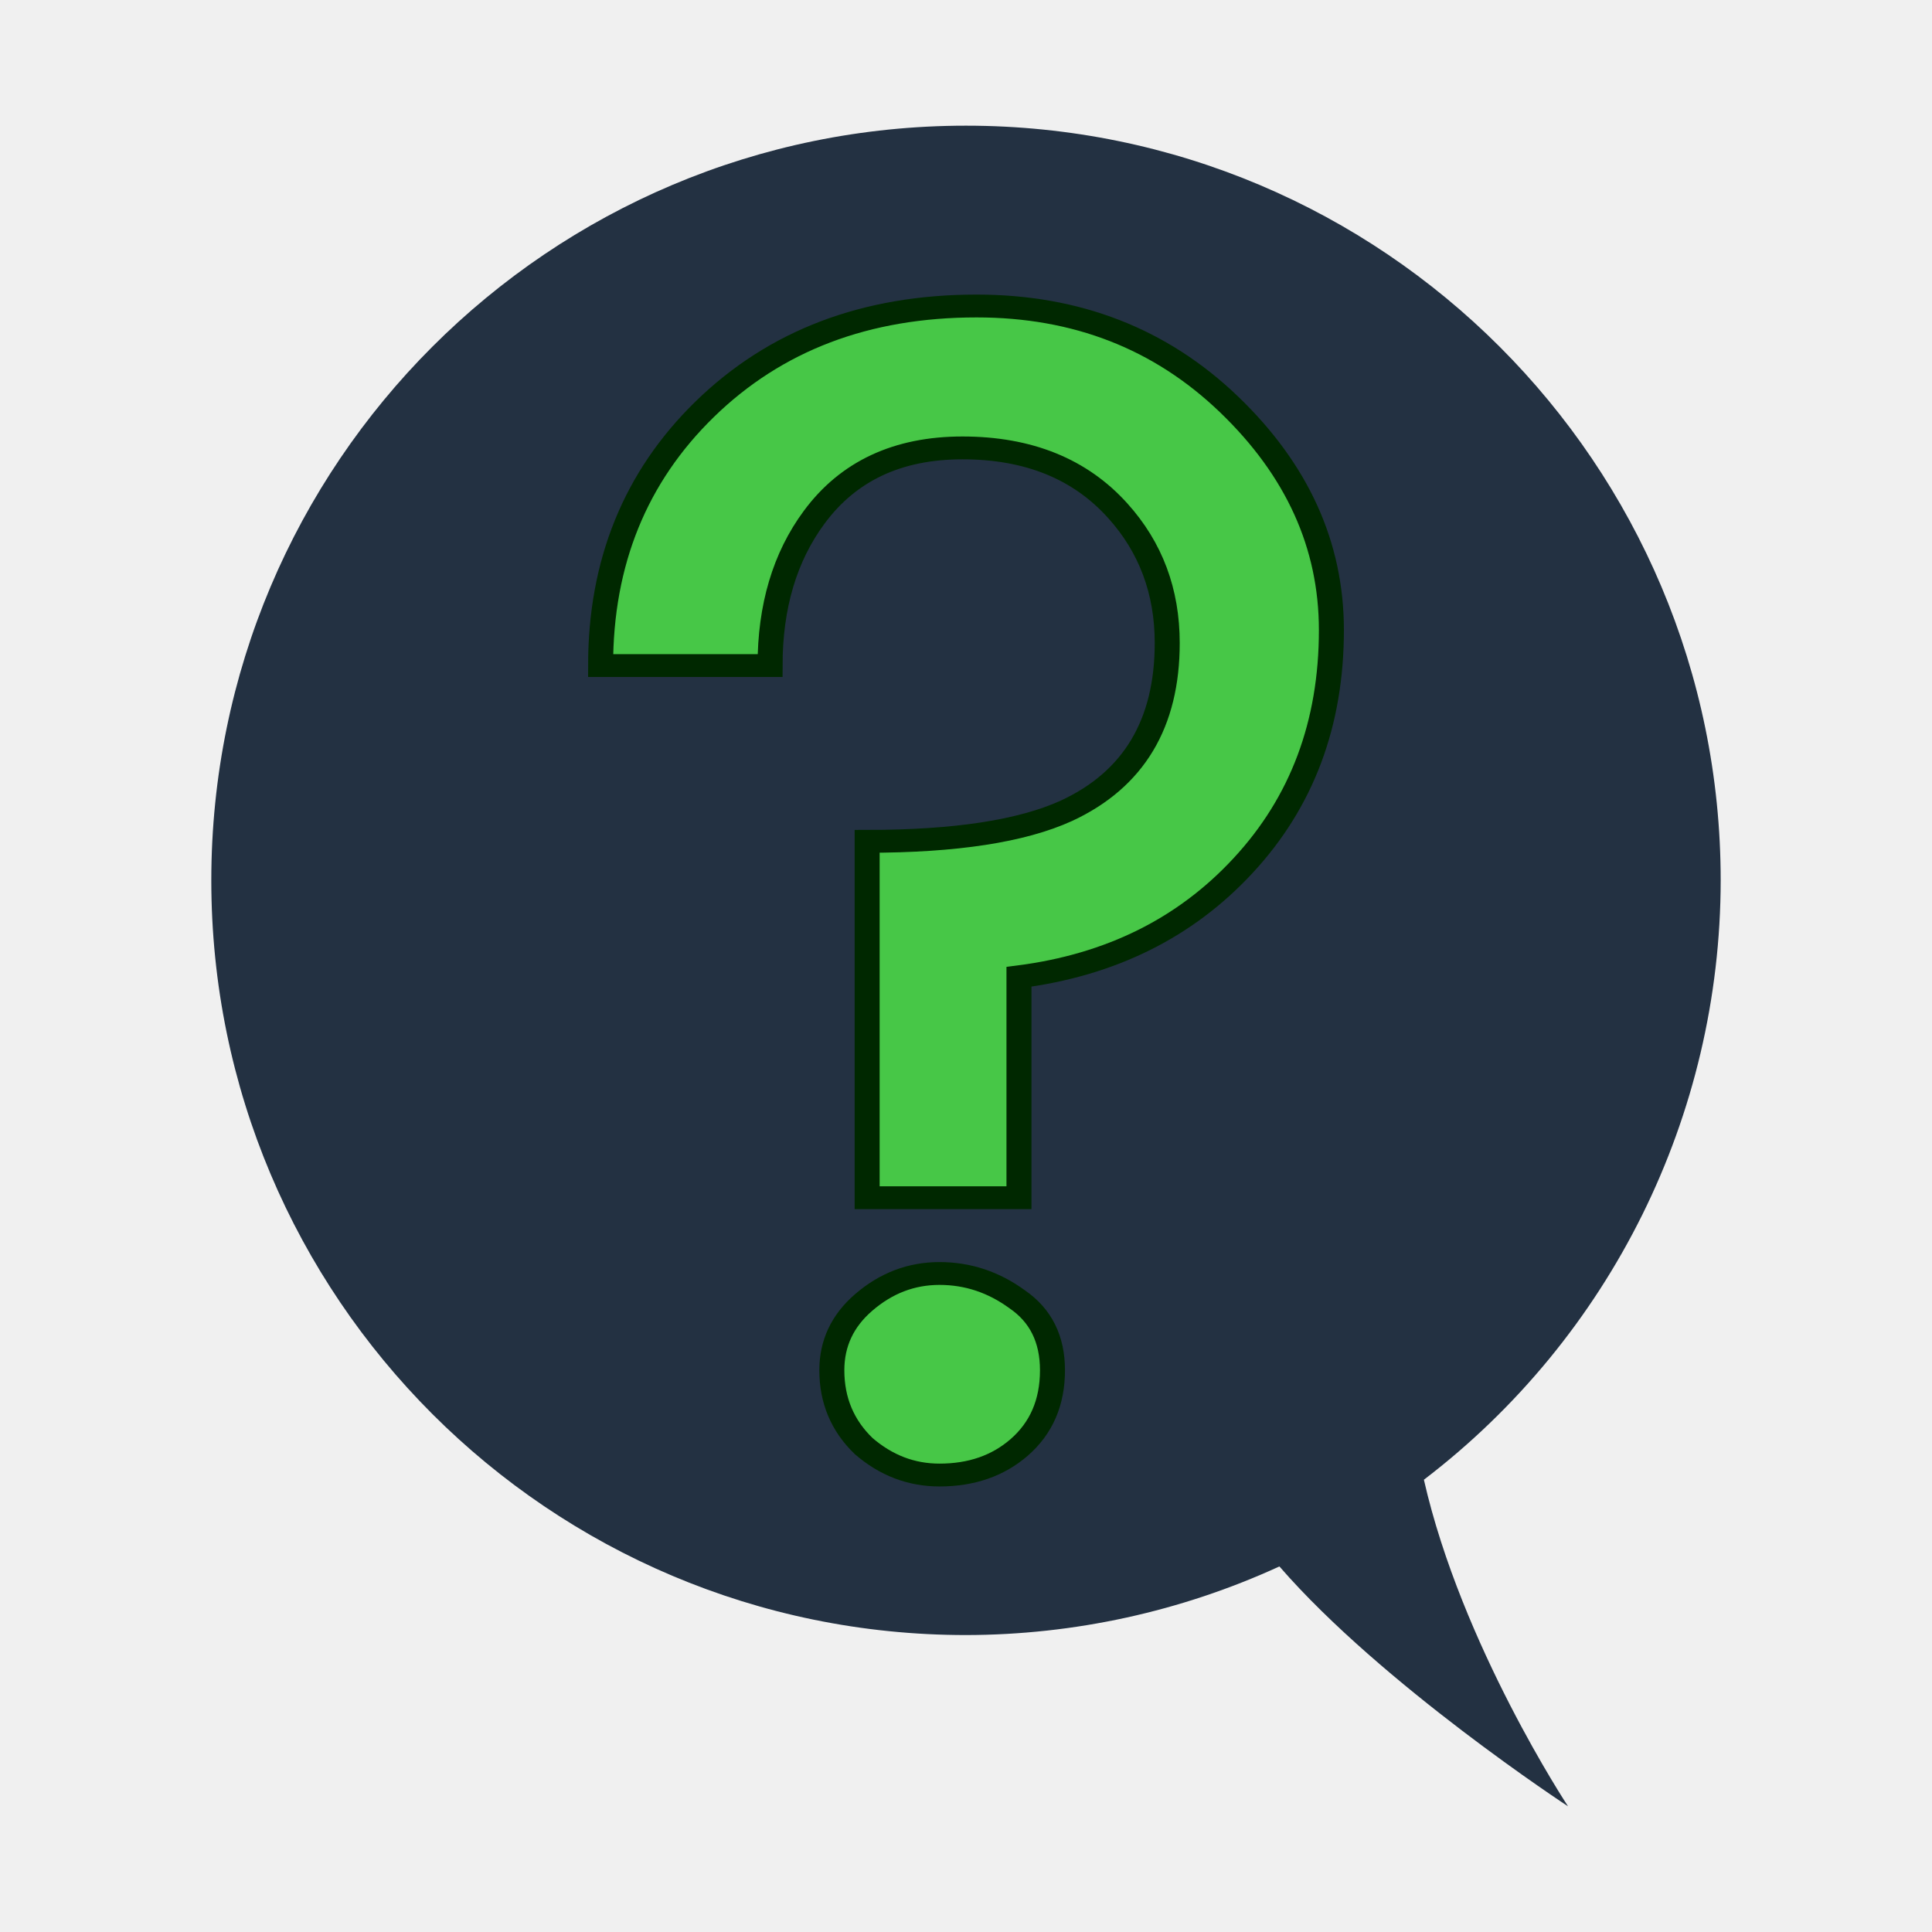
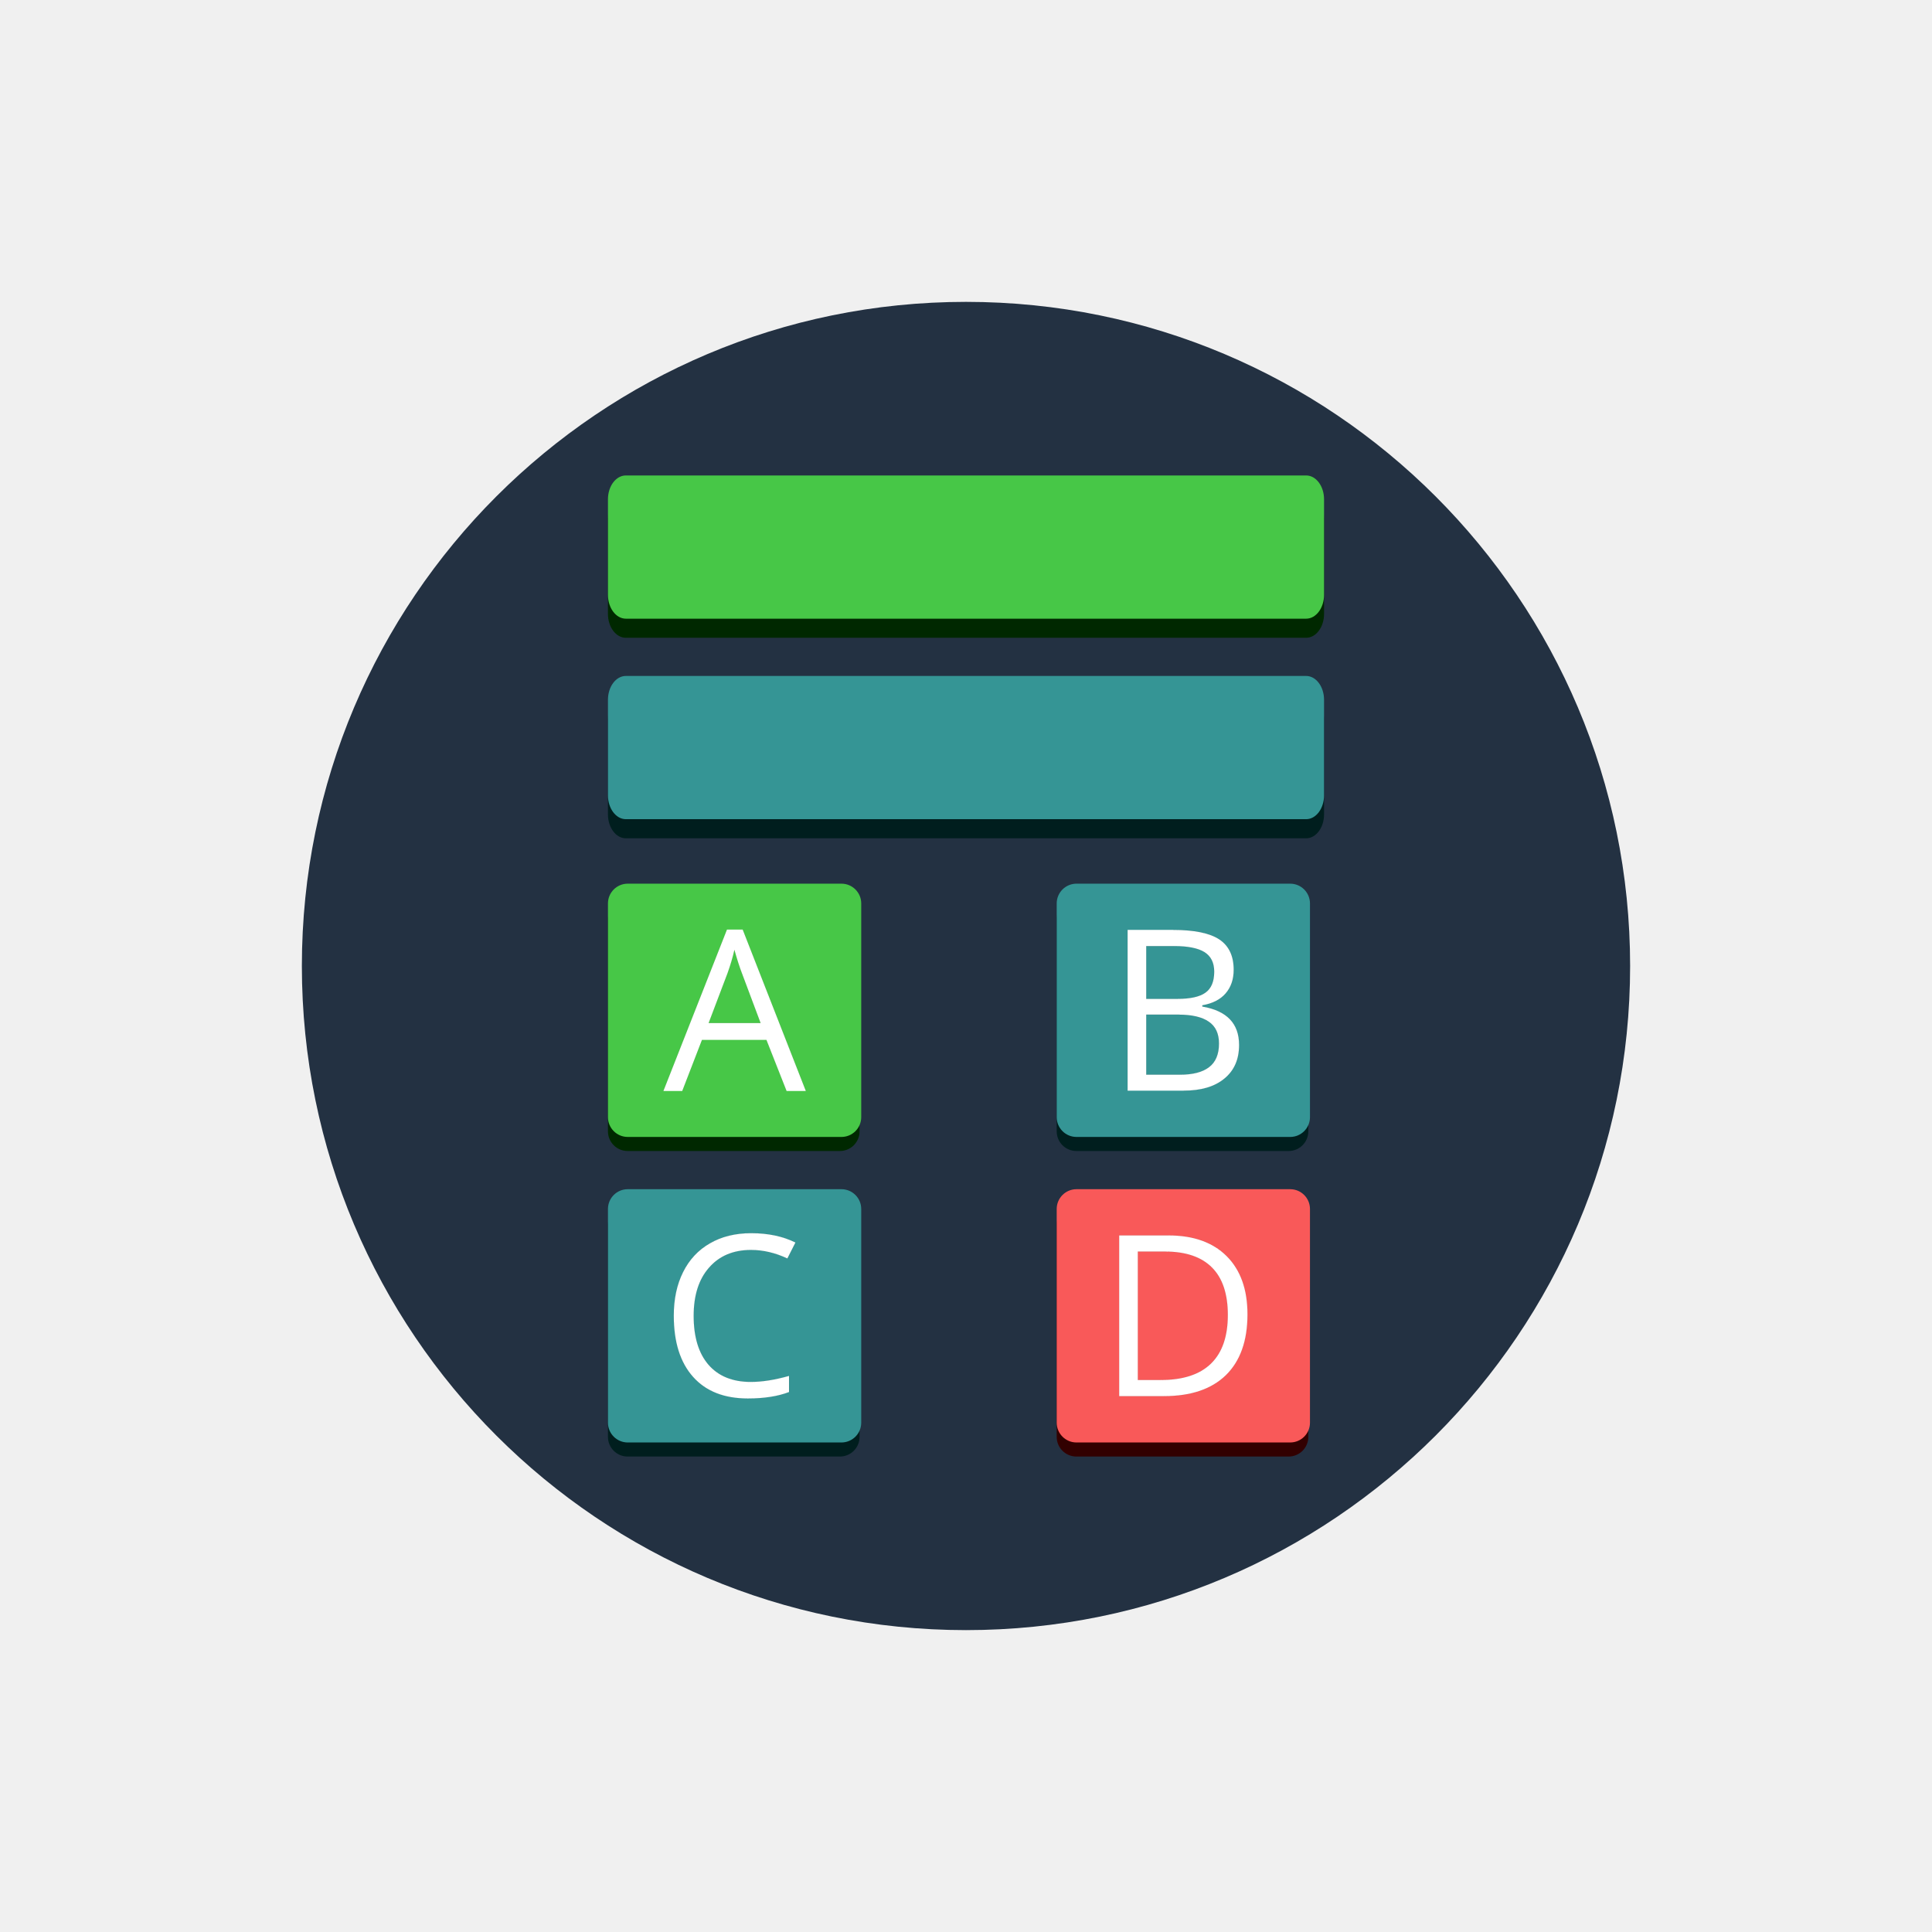
- <svg xmlns="http://www.w3.org/2000/svg" width="512" height="512" viewBox="0 0 135.467 135.467" version="1.1" id="svg1136">
-   <defs id="defs1133" />
-   <g id="layer1">
-     <path id="path2206" style="color:#000000;overflow:visible;fill:#233142;fill-opacity:1;stroke:none;stroke-width:1.358;stroke-linecap:round;stroke-linejoin:miter;stroke-dasharray:none;stroke-opacity:1;paint-order:stroke fill markers" d="m 67.733,8.812 a 52.917,52.917 0 0 0 -52.917,52.917 52.917,52.917 0 0 0 52.917,52.917 52.917,52.917 0 0 0 21.976,-4.811 c 7.194,8.292 20.239,16.82 20.239,16.82 0,0 -7.469,-11.29 -10.108,-22.9 A 52.917,52.917 0 0 0 120.65,61.729 52.917,52.917 0 0 0 67.733,8.812 Z" />
-     <g aria-label="?" id="text2016" style="font-size:93.405px;line-height:87.568px;font-family:Bahamas;-inkscape-font-specification:Bahamas;letter-spacing:0px;word-spacing:0px;overflow:visible;fill:#47c747;fill-opacity:1;fill-rule:evenodd;stroke:#002800;stroke-width:1.323;stroke-dasharray:none;stroke-opacity:1" transform="matrix(1.325095,0,0,1.210436,-56.60552,-19.4627)">
-       <path d="M 88.603,85.459 V 64.816 q 7.005,0 10.555,-1.775 5.324,-2.709 5.324,-9.714 0,-4.483 -2.615,-7.659 -2.989,-3.643 -8.22,-3.643 -5.137,0 -7.846,4.016 -2.335,3.456 -2.335,8.593 h -8.967 q 0,-8.967 5.511,-14.851 5.604,-5.978 14.384,-5.978 7.939,0 13.357,5.698 5.418,5.698 5.418,13.077 0,8.126 -4.67,13.637 -4.577,5.418 -11.862,6.445 v 12.797 z m -1.868,9.994 q 0,-2.335 1.681,-3.923 1.775,-1.681 4.016,-1.681 2.242,0 4.11,1.494 1.868,1.401 1.868,4.11 0,2.802 -1.775,4.483 -1.681,1.588 -4.203,1.588 -2.242,0 -4.016,-1.681 -1.681,-1.775 -1.681,-4.39 z" id="path2018" style="fill:#47c747;fill-opacity:1;stroke:#002800;stroke-width:1.323;stroke-dasharray:none;stroke-opacity:1" />
+ <svg xmlns="http://www.w3.org/2000/svg" width="512" height="512" viewBox="0 0 135.467 135.467" version="1.1" id="svg5" xml:space="preserve">
+   <defs id="defs2">
+     <clipPath clipPathUnits="userSpaceOnUse" id="clipHatching">
+       <rect width="8" height="8" x="0" y="0" id="rect200" />
+     </clipPath>
+     <pattern patternUnits="userSpaceOnUse" width="8" height="8" id="hatching">
+       <path d="M 1,-1 -1,1 M 9,7 7,9 M 9,-1 -1,9" clip-path="url(#clipHatching)" id="path203" />
+     </pattern>
+   </defs>
+   <g id="layer1" style="display:none">
+     <g id="g264" transform="scale(0.2645833)">
+       <g id="layer1-3" />
+       <g id="keylines">
+         <circle cx="256" cy="256" r="80" id="circle228" />
+         <circle cx="256" cy="256" r="176" id="circle230" />
+         <rect width="256" height="352" x="128" y="80" ry="24" id="rect232" />
+         <rect width="352" height="256" x="80" y="128" ry="24" id="rect234" />
+         <rectn width="304" height="304" x="104" y="104" ry="24" />
+       </g>
+       <g id="mask">
+         <path d="M 0,0 V 512 H 512 V 0 Z M 64,64 H 448 V 448 H 64 Z" style="fill:url(#hatching)" id="path237" />
+         <path d="m 256,512 c 112.178,0 174.578,0 215.289,-40.711 C 512,430.578 512,368.178 512,256 512,143.822 512,81.422 471.289,40.711 430.578,0 368.178,0 256,0 143.822,0 81.422,0 40.711,40.711 0,81.422 0,143.822 0,256 0,368.178 0,430.578 40.711,471.289 81.422,512 143.822,512 256,512 Z" id="path239" />
+         <circle cx="256" cy="256" r="256" id="circle241" />
+         <rect width="512" height="512" x="0" y="0" ry="128" id="rect243" />
+       </g>
    </g>
  </g>
+   <g id="layer2" style="opacity:1">
+     <circle style="color:#000000;overflow:visible;fill:#233142;stroke-width:5.669;stroke-linecap:round;stroke-linejoin:round;paint-order:stroke fill markers;fill-opacity:1" id="path1031" cx="67.733" cy="67.733" r="46.567" />
+     <g id="g2611" transform="matrix(1.265159,0,0,1.265159,-17.96007,-10.17868)">
+       <g id="g1376" transform="matrix(0.7368422,0,0,0.7368422,18.64616,27.77636)">
+         <g id="g675">
+           <rect style="color:#000000;overflow:visible;fill:#002800;fill-opacity:1;stroke-width:3.798;stroke-linecap:round;stroke-linejoin:round;paint-order:stroke fill markers" id="rect1415" width="18.925" height="18.925" x="39.688" y="40.87" rx="1.479" ry="1.479" />
+           <rect style="color:#000000;overflow:visible;fill:#47c747;fill-opacity:1;stroke-width:3.823;stroke-linecap:round;stroke-linejoin:round;paint-order:stroke fill markers" id="rect1262" width="19.05" height="19.05" x="39.688" y="39.688" rx="1.488" ry="1.488" />
+           <text xml:space="preserve" style="color:#000000;font-size:16.933px;line-height:15.875px;font-family:'Open Sans';-inkscape-font-specification:'Open Sans';letter-spacing:0px;word-spacing:0px;writing-mode:lr-tb;overflow:visible;fill:#ffffff;fill-rule:evenodd;stroke:#000000;stroke-width:0.003;stroke-linecap:butt;stroke-linejoin:miter;stroke-opacity:1" x="43.855" y="55.281" id="text1477">
+             <tspan id="tspan1475" style="font-size:16.933px;fill:#ffffff;stroke-width:0.003" x="43.855" y="55.281">A</tspan>
+           </text>
+         </g>
+       </g>
+       <g id="g1382" transform="matrix(0.7368422,0,0,0.7368422,16.22313,27.77636)">
+         <rect style="color:#000000;overflow:visible;fill:#001e1e;fill-opacity:1;stroke-width:3.798;stroke-linecap:round;stroke-linejoin:round;paint-order:stroke fill markers" id="rect677" width="18.925" height="18.925" x="76.729" y="40.87" rx="1.479" ry="1.479" />
+         <rect style="color:#000000;overflow:visible;fill:#359595;fill-opacity:1;stroke-width:3.823;stroke-linecap:round;stroke-linejoin:round;paint-order:stroke fill markers" id="rect679" width="19.05" height="19.05" x="76.729" y="39.688" rx="1.488" ry="1.488" />
+         <text xml:space="preserve" style="color:#000000;font-size:16.933px;line-height:15.875px;font-family:'Open Sans';-inkscape-font-specification:'Open Sans';letter-spacing:0px;word-spacing:0px;writing-mode:lr-tb;overflow:visible;fill:#ffffff;fill-rule:evenodd;stroke:#000000;stroke-width:0.003;stroke-linecap:butt;stroke-linejoin:miter;stroke-opacity:1" x="80.404" y="55.257" id="text683">
+           <tspan id="tspan681" style="font-size:16.933px;fill:#ffffff;stroke-width:0.003" x="80.404" y="55.257">B</tspan>
+         </text>
+       </g>
+       <g id="g1388" transform="matrix(0.7368421,0,0,0.7368421,16.22314,17.41584)">
+         <rect style="color:#000000;overflow:visible;fill:#320000;fill-opacity:1;stroke-width:3.798;stroke-linecap:round;stroke-linejoin:round;paint-order:stroke fill markers" id="rect695" width="18.925" height="18.925" x="76.729" y="77.912" rx="1.479" ry="1.479" />
+         <rect style="color:#000000;overflow:visible;fill:#f95959;fill-opacity:1;stroke-width:3.823;stroke-linecap:round;stroke-linejoin:round;paint-order:stroke fill markers" id="rect697" width="19.05" height="19.05" x="76.729" y="76.729" rx="1.488" ry="1.488" />
+         <text xml:space="preserve" style="color:#000000;font-size:16.933px;line-height:15.875px;font-family:'Open Sans';-inkscape-font-specification:'Open Sans';letter-spacing:0px;word-spacing:0px;writing-mode:lr-tb;overflow:visible;fill:#ffffff;fill-rule:evenodd;stroke:#000000;stroke-width:0.003;stroke-linecap:butt;stroke-linejoin:miter;stroke-opacity:1" x="79.768" y="92.298" id="text701">
+           <tspan id="tspan699" style="font-size:16.933px;fill:#ffffff;stroke-width:0.003" x="79.768" y="92.298">D</tspan>
+         </text>
+       </g>
+       <g id="g1394" transform="matrix(0.7368421,0,0,0.7368421,18.64616,17.41584)">
+         <rect style="color:#000000;overflow:visible;fill:#001e1e;fill-opacity:1;stroke-width:3.798;stroke-linecap:round;stroke-linejoin:round;paint-order:stroke fill markers" id="rect705" width="18.925" height="18.925" x="39.688" y="77.912" rx="1.479" ry="1.479" />
+         <rect style="color:#000000;overflow:visible;fill:#359595;fill-opacity:1;stroke-width:3.823;stroke-linecap:round;stroke-linejoin:round;paint-order:stroke fill markers" id="rect707" width="19.05" height="19.05" x="39.688" y="76.729" rx="1.488" ry="1.488" />
+         <text xml:space="preserve" style="color:#000000;font-size:16.933px;line-height:15.875px;font-family:'Open Sans';-inkscape-font-specification:'Open Sans';letter-spacing:0px;word-spacing:0px;writing-mode:lr-tb;overflow:visible;fill:#ffffff;fill-rule:evenodd;stroke:#000000;stroke-width:0.003;stroke-linecap:butt;stroke-linejoin:miter;stroke-opacity:1" x="43.607" y="92.302" id="text711">
+           <tspan id="tspan709" style="font-size:16.933px;fill:#ffffff;stroke-width:0.003" x="43.607" y="92.302">C</tspan>
+         </text>
+       </g>
+       <g id="g2432" transform="matrix(0.75,0,0,1,16.93333,0)">
+         <rect style="color:#000000;overflow:visible;fill:#002800;fill-opacity:1;stroke-width:2.916;stroke-linecap:round;stroke-linejoin:round;paint-order:stroke fill markers" id="rect2083" width="52.917" height="7.938" x="41.275" y="35.454" rx="1.323" ry="1.323" />
+         <rect style="color:#000000;overflow:visible;fill:#47c747;fill-opacity:1;stroke-width:2.916;stroke-linecap:round;stroke-linejoin:round;paint-order:stroke fill markers" id="rect1544" width="52.917" height="7.938" x="41.275" y="34.396" rx="1.323" ry="1.323" />
+       </g>
+       <g id="g2582" transform="matrix(0.75,0,0,1,16.93333,0)">
+         <rect style="color:#000000;overflow:visible;fill:#001e1e;fill-opacity:1;stroke-width:2.916;stroke-linecap:round;stroke-linejoin:round;paint-order:stroke fill markers" id="rect2434" width="52.917" height="7.938" x="41.275" y="46.567" rx="1.323" ry="1.323" />
+         <rect style="color:#000000;overflow:visible;fill:#359595;fill-opacity:1;stroke-width:2.916;stroke-linecap:round;stroke-linejoin:round;paint-order:stroke fill markers" id="rect2436" width="52.917" height="7.938" x="41.275" y="45.508" rx="1.323" ry="1.323" />
+       </g>
+     </g>
+   </g>
+   <style id="style198">
+ #keylines circle, #keylines rect { 
+    vector-effect: non-scaling-stroke;
+    fill: none;
+    stroke: #0000FF;
+ }
+ #mask path, #mask rect, #mask circle, #hatching path { 
+    vector-effect: non-scaling-stroke;
+    fill: none;
+    stroke: #FF0000;
+ }
+ #keylines, #mask {
+    opacity: 0.5;
+ }
+ </style>
</svg>
